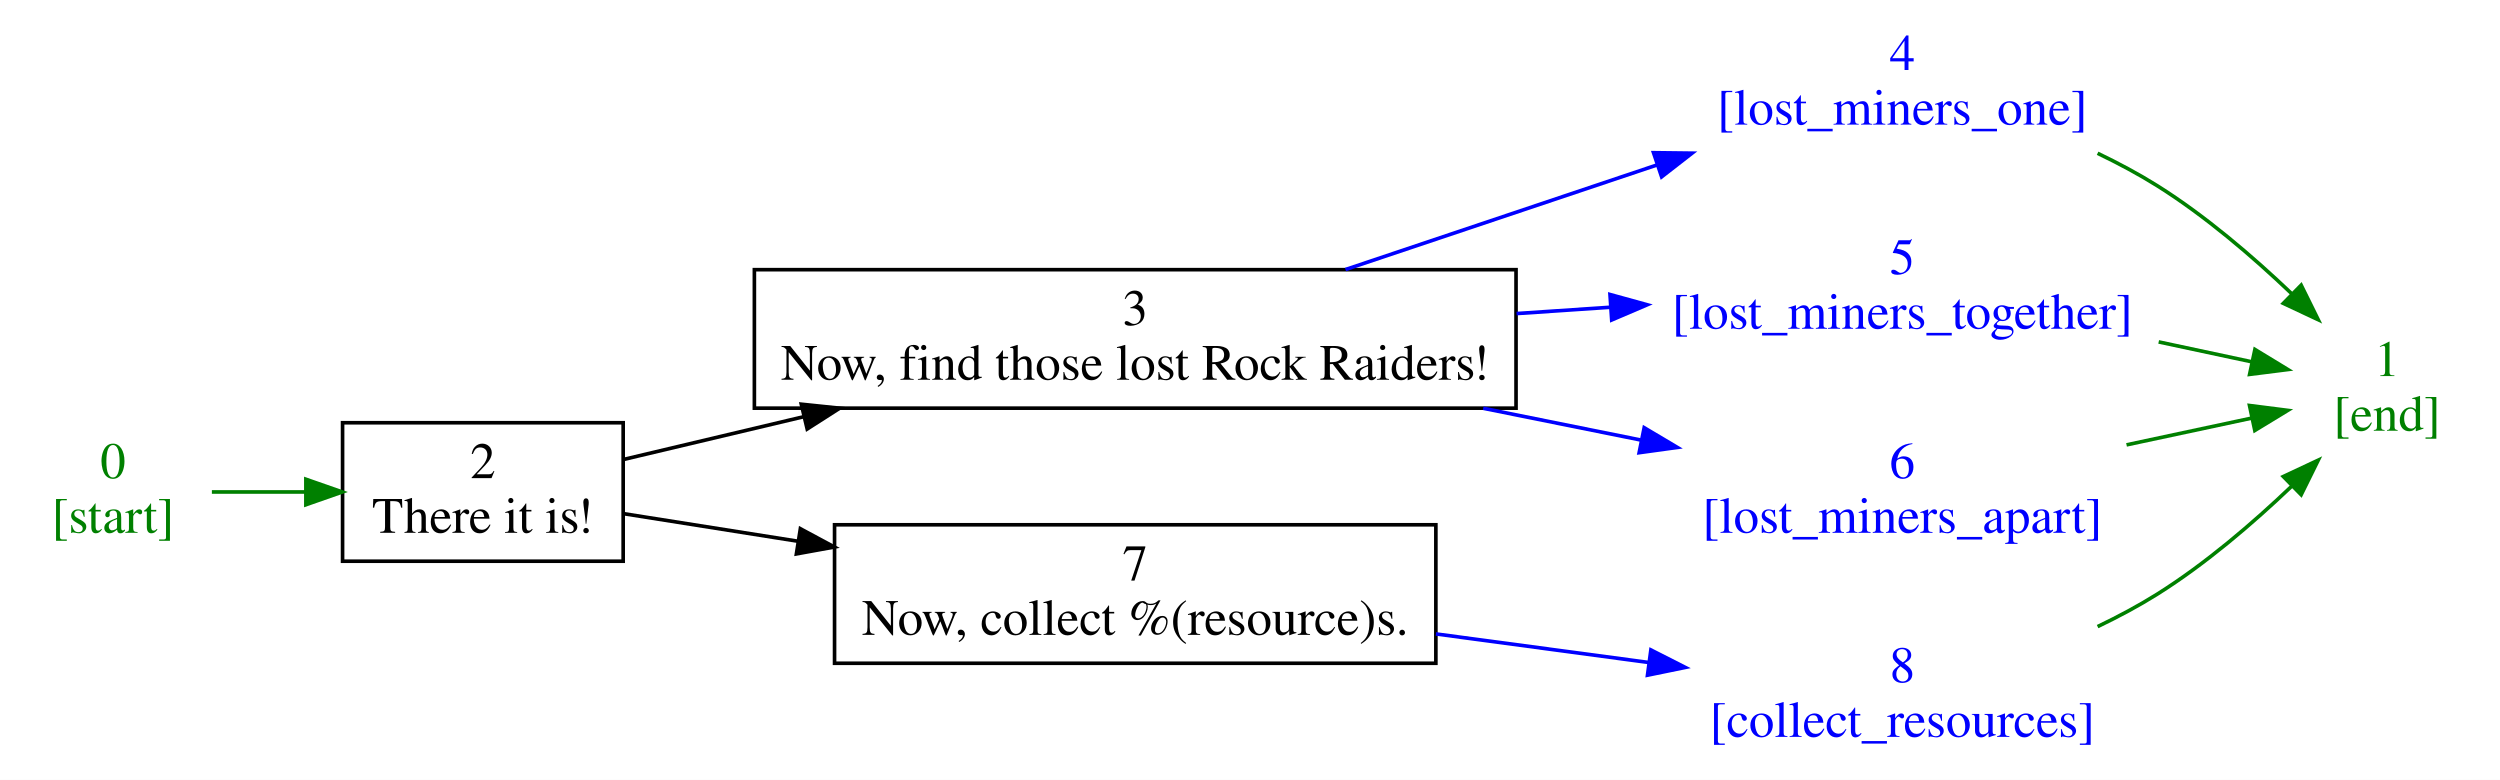
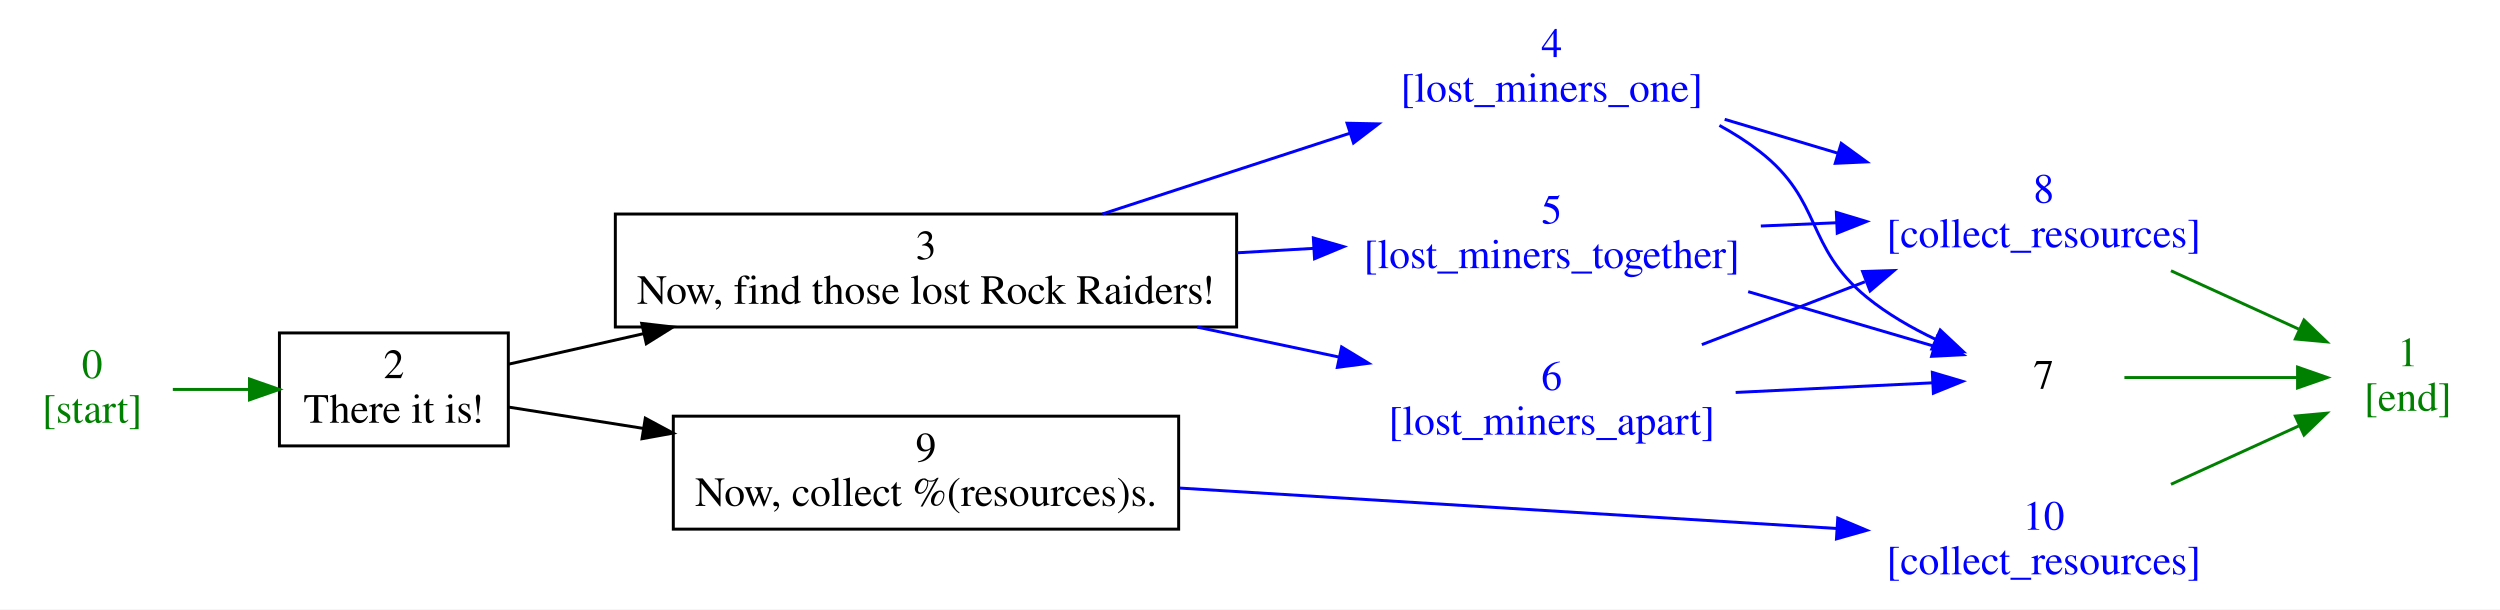
- <svg xmlns="http://www.w3.org/2000/svg" width="686pt" height="214pt" viewBox="0.00 0.00 686.00 214.00">
-   <g id="graph0" class="graph" transform="scale(1 1) rotate(0) translate(4 210)">
-     <polygon fill="white" stroke="transparent" points="-4,4 -4,-210 682,-210 682,4 -4,4" />
+ <svg xmlns="http://www.w3.org/2000/svg" width="841pt" height="205pt" viewBox="0.00 0.00 841.00 205.00">
+   <g id="graph0" class="graph" transform="scale(1 1) rotate(0) translate(4 201)">
+     <polygon fill="white" stroke="transparent" points="-4,4 -4,-201 837,-201 837,4 -4,4" />
    <g id="node1" class="node">
-       <text text-anchor="middle" x="27" y="-78.8" font-family="Times,serif" font-size="14.00" fill="green">0</text>
-       <text text-anchor="middle" x="27" y="-63.8" font-family="Times,serif" font-size="14.00" fill="green">[start]</text>
+       <text text-anchor="middle" x="27" y="-73.8" font-family="Times,serif" font-size="14.00" fill="green">0</text>
+       <text text-anchor="middle" x="27" y="-58.8" font-family="Times,serif" font-size="14.00" fill="green">[start]</text>
    </g>
    <g id="node3" class="node">
-       <polygon fill="none" stroke="black" points="167,-94 90,-94 90,-56 167,-56 167,-94" />
-       <text text-anchor="middle" x="128.5" y="-78.8" font-family="Times,serif" font-size="14.00">2</text>
-       <text text-anchor="middle" x="128.5" y="-63.8" font-family="Times,serif" font-size="14.00">There it is!</text>
+       <polygon fill="none" stroke="black" points="167,-89 90,-89 90,-51 167,-51 167,-89" />
+       <text text-anchor="middle" x="128.5" y="-73.8" font-family="Times,serif" font-size="14.00">2</text>
+       <text text-anchor="middle" x="128.5" y="-58.8" font-family="Times,serif" font-size="14.00">There it is!</text>
    </g>
    <g id="edge1" class="edge">
-       <path fill="none" stroke="green" d="M54.14,-75C62.01,-75 70.89,-75 79.7,-75" />
-       <polygon fill="green" stroke="green" points="79.93,-78.5 89.93,-75 79.93,-71.5 79.93,-78.5" />
+       <path fill="none" stroke="green" d="M54.14,-70C62.01,-70 70.89,-70 79.7,-70" />
+       <polygon fill="green" stroke="green" points="79.93,-73.5 89.93,-70 79.93,-66.5 79.93,-73.5" />
    </g>
    <g id="node2" class="node">
-       <text text-anchor="middle" x="651" y="-106.8" font-family="Times,serif" font-size="14.00" fill="green">1</text>
-       <text text-anchor="middle" x="651" y="-91.8" font-family="Times,serif" font-size="14.00" fill="green">[end]</text>
+       <text text-anchor="middle" x="806" y="-77.8" font-family="Times,serif" font-size="14.00" fill="green">1</text>
+       <text text-anchor="middle" x="806" y="-62.8" font-family="Times,serif" font-size="14.00" fill="green">[end]</text>
    </g>
    <g id="node4" class="node">
-       <polygon fill="none" stroke="black" points="412,-136 203,-136 203,-98 412,-98 412,-136" />
-       <text text-anchor="middle" x="307.5" y="-120.8" font-family="Times,serif" font-size="14.00">3</text>
-       <text text-anchor="middle" x="307.5" y="-105.8" font-family="Times,serif" font-size="14.00">Now, find those lost Rock Raiders!</text>
+       <polygon fill="none" stroke="black" points="412,-129 203,-129 203,-91 412,-91 412,-129" />
+       <text text-anchor="middle" x="307.5" y="-113.8" font-family="Times,serif" font-size="14.00">3</text>
+       <text text-anchor="middle" x="307.5" y="-98.8" font-family="Times,serif" font-size="14.00">Now, find those lost Rock Raiders!</text>
    </g>
    <g id="edge2" class="edge">
-       <path fill="none" stroke="black" d="M167.04,-83.91C181.68,-87.38 199.14,-91.53 216.68,-95.69" />
-       <polygon fill="black" stroke="black" points="215.87,-99.09 226.41,-97.99 217.49,-92.28 215.87,-99.09" />
+       <path fill="none" stroke="black" d="M167.04,-78.48C180.48,-81.52 196.31,-85.1 212.38,-88.73" />
+       <polygon fill="black" stroke="black" points="211.88,-92.21 222.41,-91 213.42,-85.38 211.88,-92.21" />
+     </g>
+     <g id="node10" class="node">
+       <polygon fill="none" stroke="black" points="392.5,-61 222.5,-61 222.5,-23 392.5,-23 392.5,-61" />
+       <text text-anchor="middle" x="307.5" y="-45.8" font-family="Times,serif" font-size="14.00">9</text>
+       <text text-anchor="middle" x="307.5" y="-30.8" font-family="Times,serif" font-size="14.00">Now, collect %(resources)s.</text>
+     </g>
+     <g id="edge3" class="edge">
+       <path fill="none" stroke="black" d="M167.04,-64.06C180.48,-61.93 196.31,-59.43 212.38,-56.89" />
+       <polygon fill="black" stroke="black" points="213.08,-60.32 222.41,-55.3 211.98,-53.41 213.08,-60.32" />
+     </g>
+     <g id="node5" class="node">
+       <text text-anchor="middle" x="518" y="-181.8" font-family="Times,serif" font-size="14.00" fill="blue">4</text>
+       <text text-anchor="middle" x="518" y="-166.8" font-family="Times,serif" font-size="14.00" fill="blue">[lost_miners_one]</text>
+     </g>
+     <g id="edge4" class="edge">
+       <path fill="none" stroke="blue" d="M366.86,-129.03C392.71,-137.47 423.28,-147.43 450.06,-156.17" />
+       <polygon fill="blue" stroke="blue" points="449.15,-159.55 459.74,-159.33 451.32,-152.9 449.15,-159.55" />
+     </g>
+     <g id="node6" class="node">
+       <text text-anchor="middle" x="518" y="-125.8" font-family="Times,serif" font-size="14.00" fill="blue">5</text>
+       <text text-anchor="middle" x="518" y="-110.8" font-family="Times,serif" font-size="14.00" fill="blue">[lost_miners_together]</text>
+     </g>
+     <g id="edge5" class="edge">
+       <path fill="none" stroke="blue" d="M412.14,-115.96C420.79,-116.46 429.44,-116.96 437.86,-117.45" />
+       <polygon fill="blue" stroke="blue" points="437.81,-120.95 448,-118.03 438.21,-113.96 437.81,-120.95" />
+     </g>
+     <g id="node7" class="node">
+       <text text-anchor="middle" x="518" y="-69.8" font-family="Times,serif" font-size="14.00" fill="blue">6</text>
+       <text text-anchor="middle" x="518" y="-54.8" font-family="Times,serif" font-size="14.00" fill="blue">[lost_miners_apart]</text>
+     </g>
+     <g id="edge6" class="edge">
+       <path fill="none" stroke="blue" d="M398.74,-90.96C414.72,-87.58 431.15,-84.12 446.48,-80.88" />
+       <polygon fill="blue" stroke="blue" points="447.32,-84.28 456.39,-78.79 445.88,-77.43 447.32,-84.28" />
    </g>
    <g id="node8" class="node">
-       <polygon fill="none" stroke="black" points="390,-66 225,-66 225,-28 390,-28 390,-66" />
-       <text text-anchor="middle" x="307.5" y="-50.8" font-family="Times,serif" font-size="14.00">7</text>
-       <text text-anchor="middle" x="307.5" y="-35.8" font-family="Times,serif" font-size="14.00">Now, collect %(resource)s.</text>
-     </g>
-     <g id="edge3" class="edge">
-       <path fill="none" stroke="black" d="M167.04,-69.06C181.2,-66.82 198.01,-64.16 214.97,-61.48" />
-       <polygon fill="black" stroke="black" points="215.62,-64.92 224.95,-59.9 214.53,-58.01 215.62,-64.92" />
-     </g>
-     <g id="node5" class="node">
-       <text text-anchor="middle" x="518" y="-190.8" font-family="Times,serif" font-size="14.00" fill="blue">4</text>
-       <text text-anchor="middle" x="518" y="-175.8" font-family="Times,serif" font-size="14.00" fill="blue">[lost_miners_one]</text>
-     </g>
-     <g id="edge4" class="edge">
-       <path fill="none" stroke="blue" d="M365.2,-136.04C391.63,-144.91 423.24,-155.52 450.76,-164.76" />
-       <polygon fill="blue" stroke="blue" points="449.72,-168.1 460.31,-167.97 451.95,-161.47 449.72,-168.1" />
-     </g>
-     <g id="node6" class="node">
-       <text text-anchor="middle" x="518" y="-134.8" font-family="Times,serif" font-size="14.00" fill="blue">5</text>
-       <text text-anchor="middle" x="518" y="-119.8" font-family="Times,serif" font-size="14.00" fill="blue">[lost_miners_together]</text>
-     </g>
-     <g id="edge5" class="edge">
-       <path fill="none" stroke="blue" d="M412.14,-123.96C420.79,-124.54 429.44,-125.12 437.86,-125.69" />
-       <polygon fill="blue" stroke="blue" points="437.78,-129.19 448,-126.37 438.25,-122.2 437.78,-129.19" />
-     </g>
-     <g id="node7" class="node">
-       <text text-anchor="middle" x="518" y="-78.8" font-family="Times,serif" font-size="14.00" fill="blue">6</text>
-       <text text-anchor="middle" x="518" y="-63.8" font-family="Times,serif" font-size="14.00" fill="blue">[lost_miners_apart]</text>
-     </g>
-     <g id="edge6" class="edge">
-       <path fill="none" stroke="blue" d="M402.99,-97.97C417.56,-95.03 432.38,-92.05 446.31,-89.24" />
-       <polygon fill="blue" stroke="blue" points="447.16,-92.64 456.27,-87.23 445.78,-85.78 447.16,-92.64" />
+       <text text-anchor="middle" x="683.5" y="-70.3" font-family="Times,serif" font-size="14.00">7</text>
    </g>
    <g id="edge7" class="edge">
-       <path fill="none" stroke="green" d="M571.58,-167.94C577.27,-165.21 582.85,-162.23 588,-159 601.15,-150.75 614.14,-139.61 624.81,-129.44" />
-       <polygon fill="green" stroke="green" points="627.44,-131.76 632.13,-122.26 622.54,-126.76 627.44,-131.76" />
+       <path fill="none" stroke="blue" d="M574.41,-158.81C579.2,-156.19 583.82,-153.26 588,-150 609.33,-133.4 603.07,-118.09 624,-101 630.85,-95.41 639.05,-90.69 647.11,-86.85" />
+       <polygon fill="blue" stroke="blue" points="648.69,-89.98 656.42,-82.73 645.86,-83.57 648.69,-89.98" />
+     </g>
+     <g id="node9" class="node">
+       <text text-anchor="middle" x="683.5" y="-132.8" font-family="Times,serif" font-size="14.00" fill="blue">8</text>
+       <text text-anchor="middle" x="683.5" y="-117.8" font-family="Times,serif" font-size="14.00" fill="blue">[collect_resources]</text>
    </g>
    <g id="edge8" class="edge">
-       <path fill="none" stroke="green" d="M588.34,-116.18C597.13,-114.3 605.82,-112.44 613.79,-110.74" />
-       <polygon fill="green" stroke="green" points="614.75,-114.11 623.8,-108.6 613.29,-107.27 614.75,-114.11" />
+       <path fill="none" stroke="blue" d="M576.18,-160.86C588.51,-157.17 601.66,-153.23 614.36,-149.42" />
+       <polygon fill="blue" stroke="blue" points="615.39,-152.77 623.96,-146.54 613.38,-146.06 615.39,-152.77" />
    </g>
    <g id="edge9" class="edge">
-       <path fill="none" stroke="green" d="M579.52,-87.93C591.3,-90.45 603.3,-93.02 613.99,-95.3" />
-       <polygon fill="green" stroke="green" points="613.26,-98.73 623.77,-97.39 614.72,-91.88 613.26,-98.73" />
-     </g>
-     <g id="node9" class="node">
-       <text text-anchor="middle" x="518" y="-22.8" font-family="Times,serif" font-size="14.00" fill="blue">8</text>
-       <text text-anchor="middle" x="518" y="-7.8" font-family="Times,serif" font-size="14.00" fill="blue">[collect_resources]</text>
+       <path fill="none" stroke="blue" d="M584.09,-102.89C605.43,-96.63 628.35,-89.9 646.7,-84.51" />
+       <polygon fill="blue" stroke="blue" points="647.77,-87.84 656.38,-81.67 645.8,-81.13 647.77,-87.84" />
    </g>
    <g id="edge10" class="edge">
-       <path fill="none" stroke="blue" d="M390.01,-36.05C409.28,-33.47 429.65,-30.73 448.29,-28.23" />
-       <polygon fill="blue" stroke="blue" points="449,-31.66 458.45,-26.86 448.07,-24.73 449,-31.66" />
+       <path fill="none" stroke="blue" d="M588.34,-124.97C596.75,-125.33 605.35,-125.7 613.76,-126.06" />
+       <polygon fill="blue" stroke="blue" points="613.75,-129.56 623.89,-126.49 614.05,-122.57 613.75,-129.56" />
    </g>
    <g id="edge11" class="edge">
-       <path fill="none" stroke="green" d="M571.58,-38.06C577.27,-40.79 582.85,-43.77 588,-47 601.15,-55.25 614.14,-66.39 624.81,-76.56" />
-       <polygon fill="green" stroke="green" points="622.54,-79.24 632.13,-83.74 627.44,-74.24 622.54,-79.24" />
+       <path fill="none" stroke="blue" d="M579.88,-68.98C602.1,-70.07 626.52,-71.26 645.96,-72.21" />
+       <polygon fill="blue" stroke="blue" points="646.04,-75.72 656.2,-72.71 646.39,-68.73 646.04,-75.72" />
+     </g>
+     <g id="edge12" class="edge">
+       <path fill="none" stroke="blue" d="M568.5,-85.07C585.79,-91.73 605.37,-99.28 623.36,-106.21" />
+       <polygon fill="blue" stroke="blue" points="622.58,-109.66 633.17,-109.99 625.1,-103.13 622.58,-109.66" />
+     </g>
+     <g id="edge13" class="edge">
+       <path fill="none" stroke="green" d="M710.65,-74C727.62,-74 749.98,-74 768.67,-74" />
+       <polygon fill="green" stroke="green" points="768.9,-77.5 778.9,-74 768.9,-70.5 768.9,-77.5" />
+     </g>
+     <g id="edge14" class="edge">
+       <path fill="none" stroke="green" d="M726.31,-109.92C740.31,-103.53 755.78,-96.46 769.28,-90.3" />
+       <polygon fill="green" stroke="green" points="771.06,-93.34 778.7,-86 768.15,-86.97 771.06,-93.34" />
+     </g>
+     <g id="node11" class="node">
+       <text text-anchor="middle" x="683.5" y="-22.8" font-family="Times,serif" font-size="14.00" fill="blue">10</text>
+       <text text-anchor="middle" x="683.5" y="-7.8" font-family="Times,serif" font-size="14.00" fill="blue">[collect_resources]</text>
+     </g>
+     <g id="edge15" class="edge">
+       <path fill="none" stroke="blue" d="M392.9,-36.81C459.63,-32.71 551.62,-27.05 613.88,-23.22" />
+       <polygon fill="blue" stroke="blue" points="614.22,-26.71 623.99,-22.6 613.79,-19.72 614.22,-26.71" />
+     </g>
+     <g id="edge16" class="edge">
+       <path fill="none" stroke="green" d="M726.31,-38.08C740.31,-44.47 755.78,-51.54 769.28,-57.7" />
+       <polygon fill="green" stroke="green" points="768.15,-61.03 778.7,-62 771.06,-54.66 768.15,-61.03" />
    </g>
  </g>
</svg>
